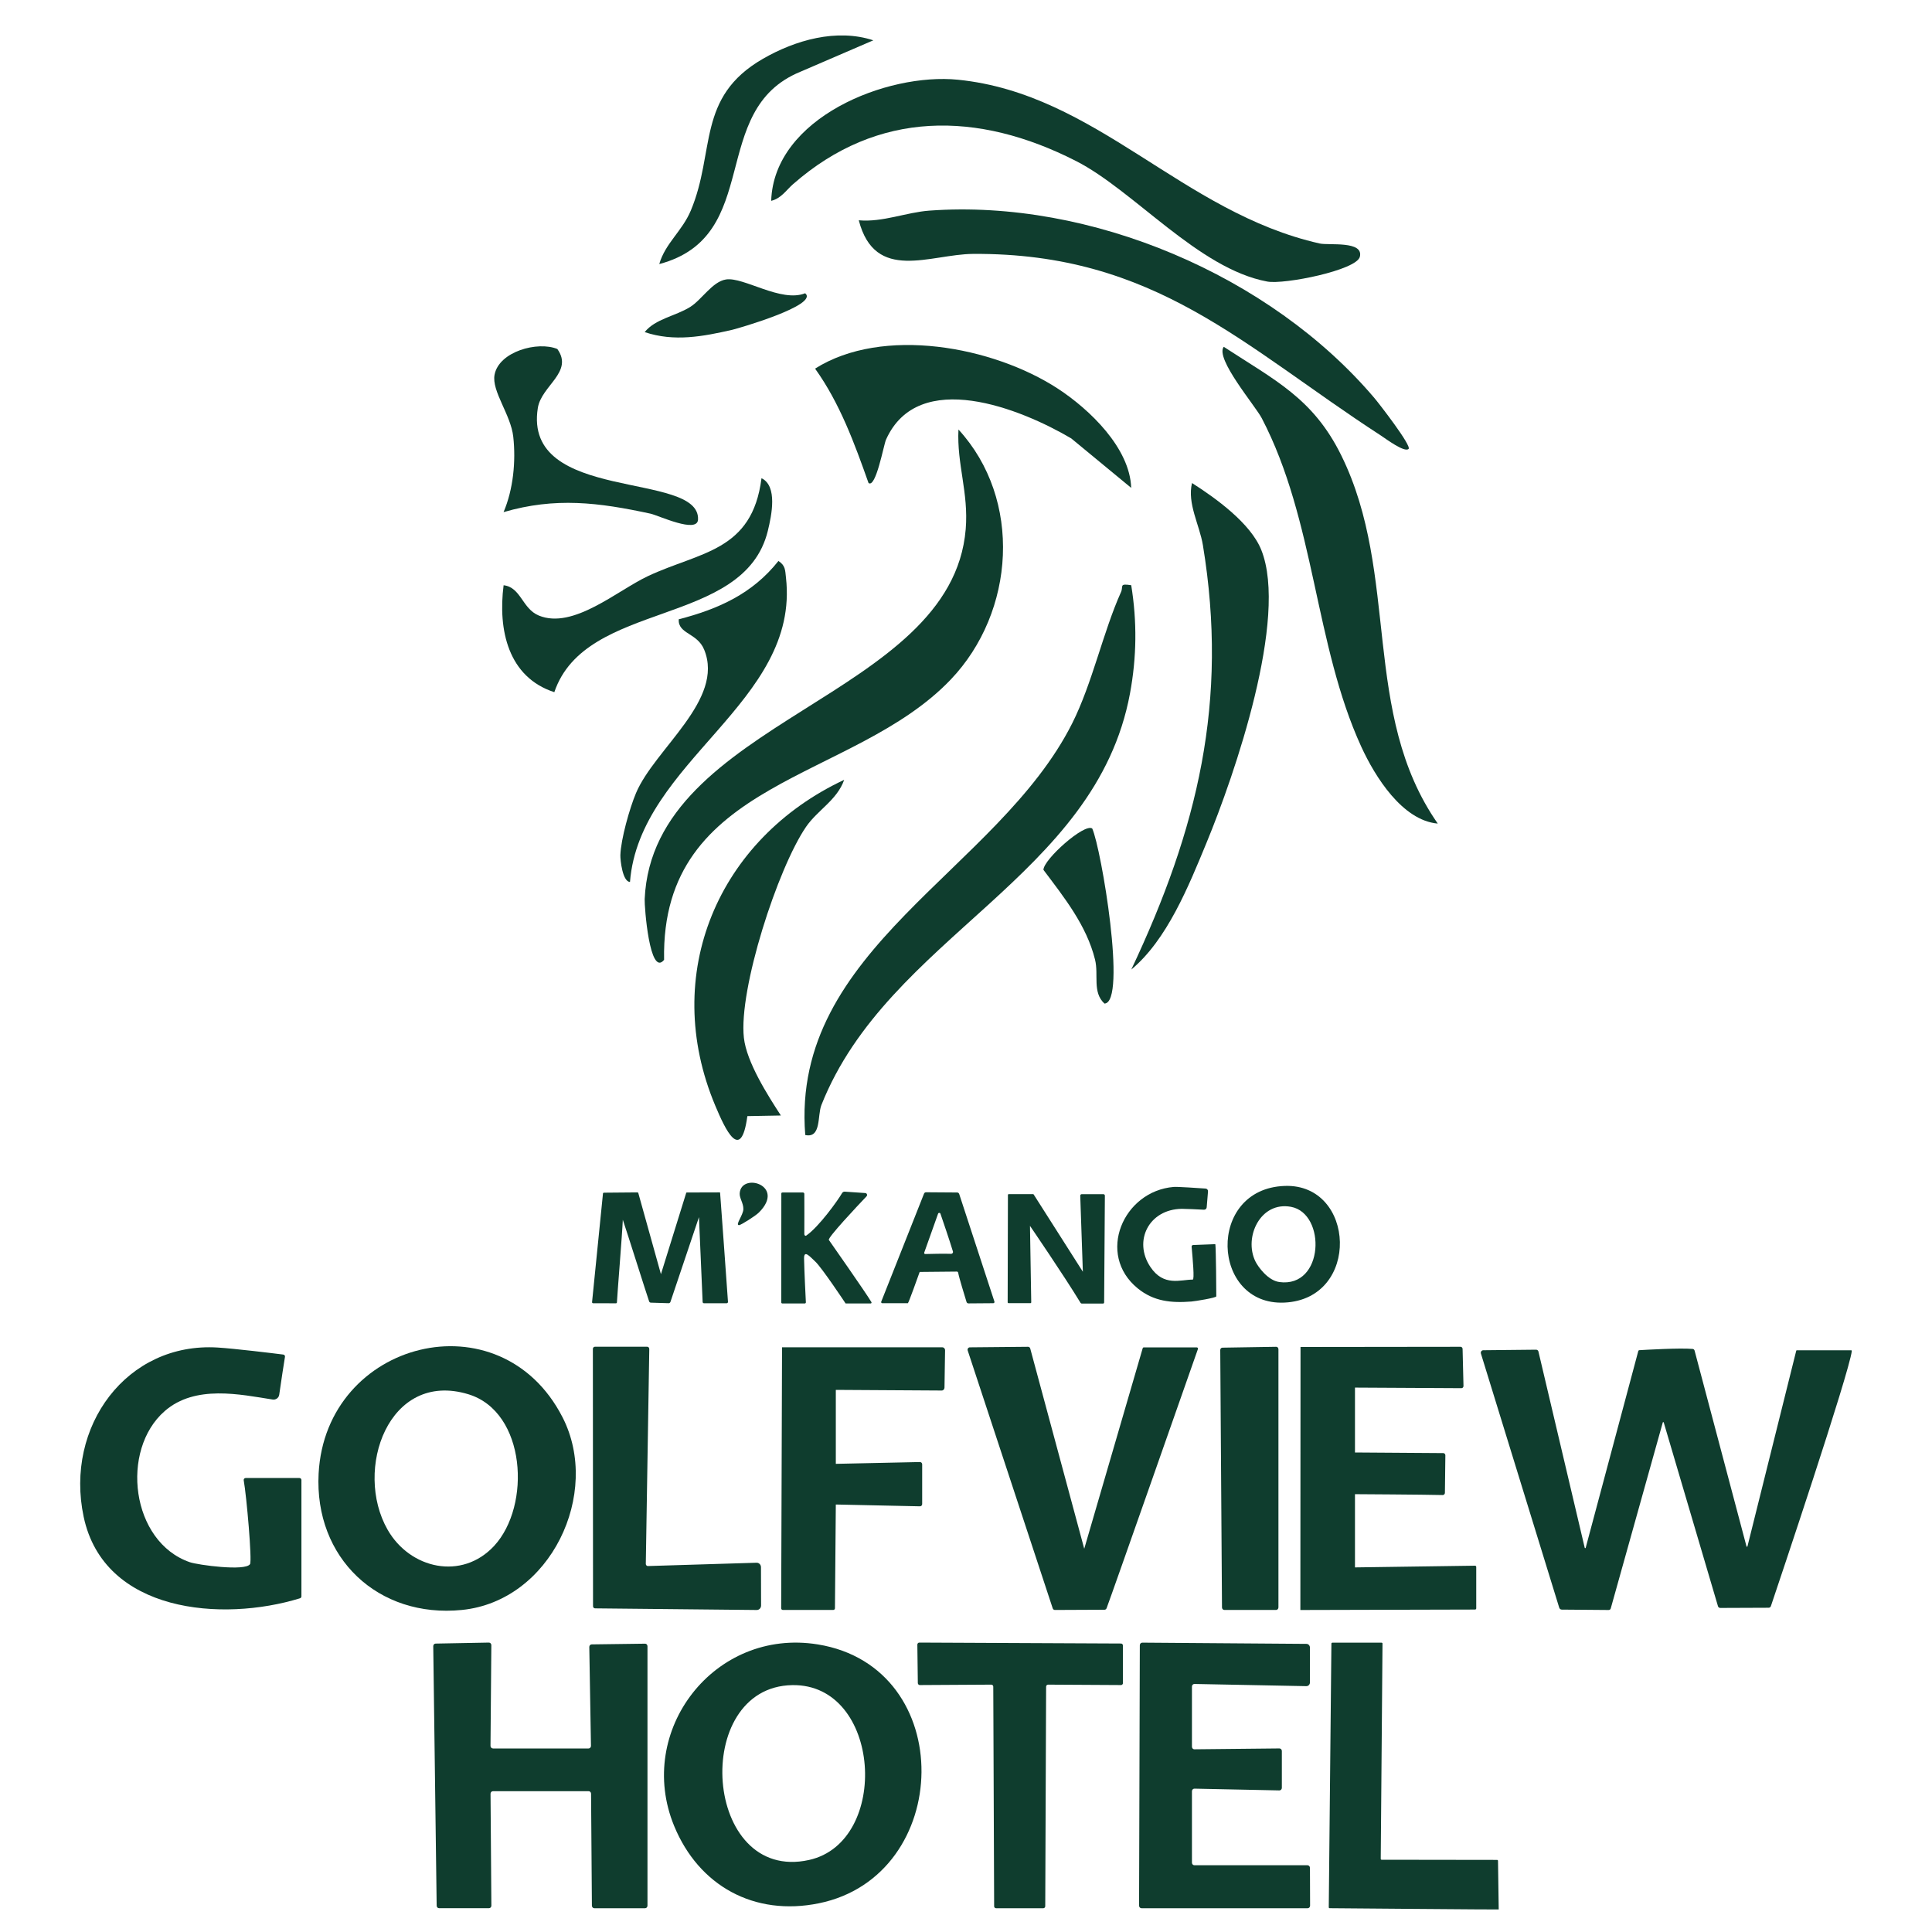
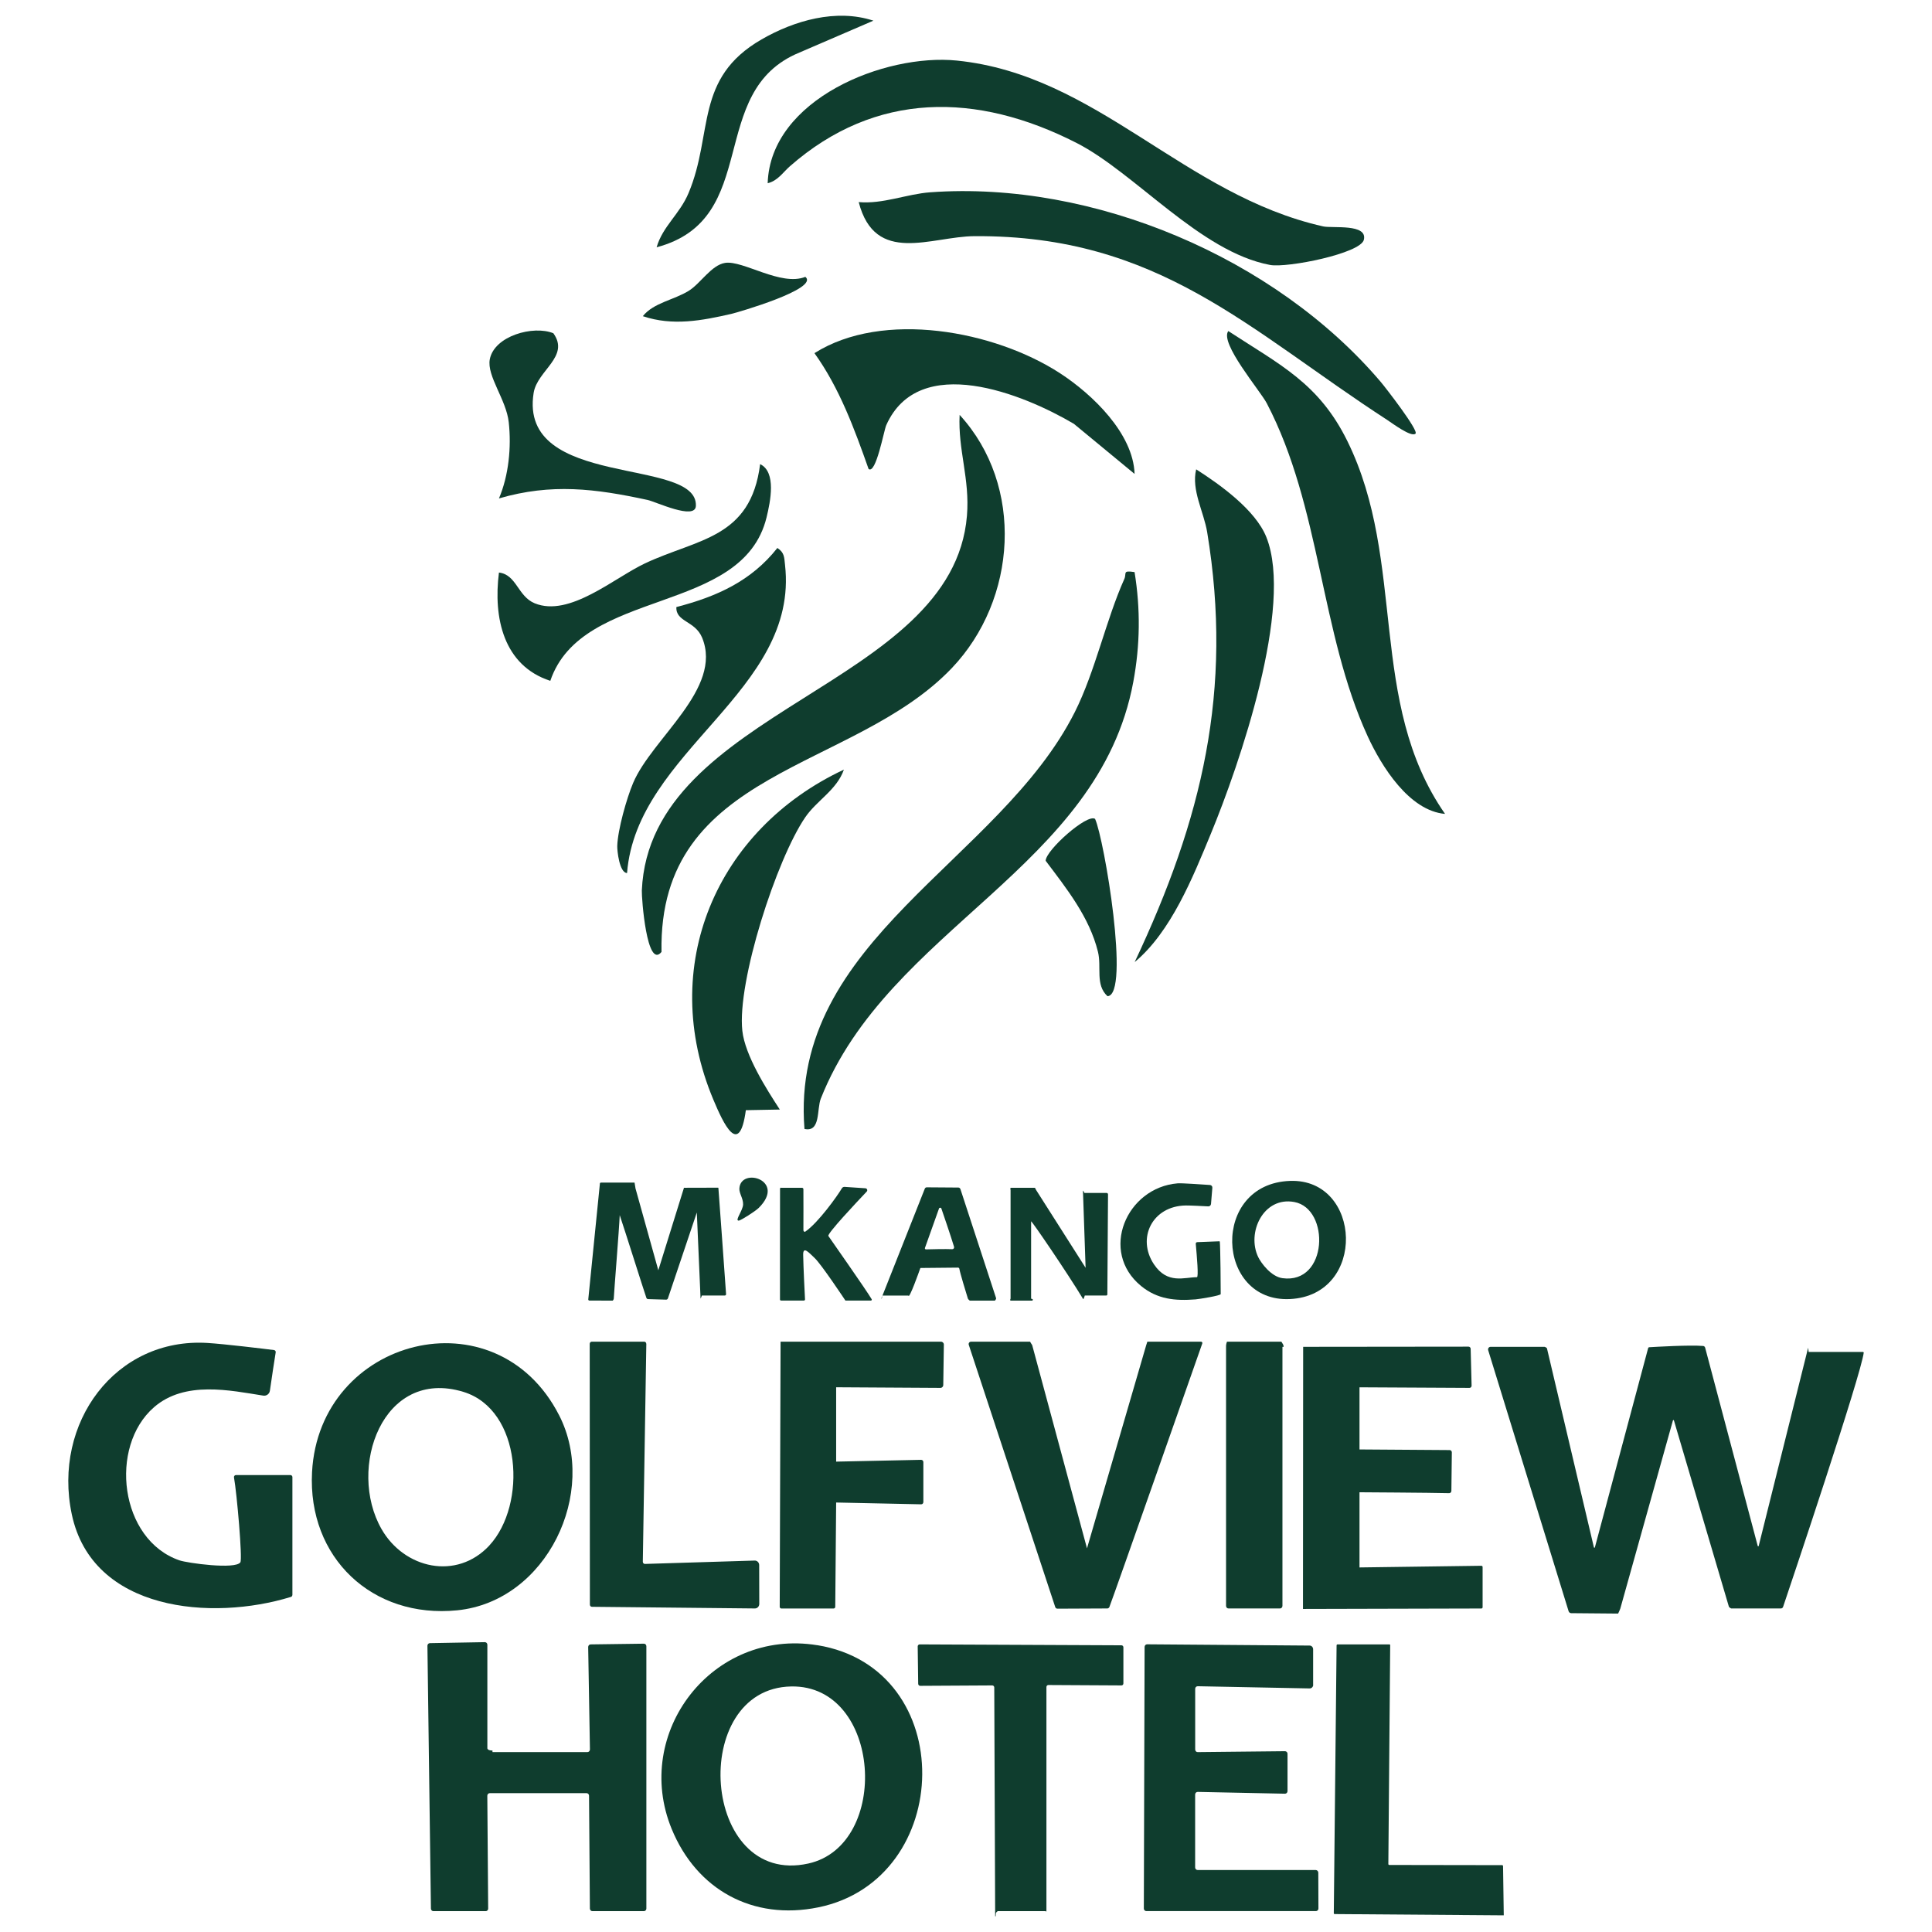
- <svg xmlns="http://www.w3.org/2000/svg" id="Layer_1" data-name="Layer 1" viewBox="0 0 600 600">
+ <svg xmlns="http://www.w3.org/2000/svg" id="Layer_1" data-name="Layer 1" viewBox="0 0 430 430">
  <defs>
    <style>
      .cls-1 {
        fill: #0f3d2e;
      }
    </style>
  </defs>
  <g>
-     <path class="cls-1" d="M206.24,298.09c-4.51,5.53-6.13-16.62-6.03-18.84,2.45-55.83,95.36-62.34,99.7-114.91.94-11.35-2.79-20.15-2.25-30.95,19.92,21.71,17.65,56.63-2.41,77.66-30.29,31.74-90.07,30.75-89.01,87.04Z" />
-     <path class="cls-1" d="M351.31,181.74c1.83,11.29,1.71,22.33-.38,33.61-10.64,57.29-75.03,75.36-95.83,127.81-1.29,3.25.02,10.42-5.02,9.33-4.64-57.94,59.85-81.99,82.91-127.87,6.23-12.39,9.57-28.33,15.15-40.75.81-1.79-.72-2.73,3.16-2.13Z" />
-     <path class="cls-1" d="M246.33,57.15c-2.16,1.9-3.73,4.48-6.83,5.22.82-25.75,35.89-39.84,58.01-37.61,43.1,4.35,69.49,41.21,112.33,50.86,2.82.64,13.7-.92,12.48,4.11-1.01,4.19-23.5,8.69-28.76,7.71-21.41-3.99-41.37-28.24-59.36-37.42-30.57-15.61-61.62-15.87-87.87,7.14Z" />
-     <path class="cls-1" d="M446.51,255.77c-11-.96-19.48-14.56-23.74-23.84-14.57-31.76-14.32-70.25-30.92-102.06-2.04-3.9-14.55-18.51-11.81-22.17,15.94,10.42,27.78,16.01,36.51,33.74,18.27,37.09,6.06,80.06,29.96,114.33Z" />
-     <path class="cls-1" d="M437.44,139.42c-1.26,1.2-7.07-3.16-8.64-4.19-42.59-27.62-70.05-56.73-126.58-56.38-13.28.08-30.47,9.05-35.52-10.44,7.39.68,14.8-2.49,21.94-3,49.99-3.64,105.86,20.09,138.19,58.2,1.38,1.62,11.63,14.84,10.62,15.81Z" />
-     <path class="cls-1" d="M351.33,301.11c20.64-43.75,30.23-83.28,22.24-131.81-1.04-6.29-4.92-12.93-3.38-19.29,7.32,4.67,18.2,12.46,21.52,20.79,8.45,21.17-8.27,69.76-17.03,90.97-5.51,13.35-12.22,30.09-23.36,39.34Z" />
-     <path class="cls-1" d="M351.3,151.51l-18.62-15.36c-15.58-9.2-47.49-22.07-57.53.41-.71,1.59-3.14,15.16-5.42,13.44-4.36-12.31-8.92-24.81-16.6-35.52,21-13.27,55.23-6.92,75.37,6.2,9.88,6.44,22.4,18.44,22.8,30.83Z" />
-     <path class="cls-1" d="M262.16,242.2c-2.2,6.27-8.3,9.41-11.84,14.59-8.8,12.86-20.97,50.41-19.3,65.5.84,7.56,7.37,17.81,11.49,24.14l-10.41.19c-1.99,14.73-6.9,4.06-9.96-3.23-17.17-40.84.87-82.84,40.01-101.2Z" />
-     <path class="cls-1" d="M156.39,181.75c5.42.63,5.74,7.27,10.96,9.42,10.65,4.37,24.28-7.73,33.83-12.23,16.19-7.62,32.43-7.58,35.31-30.43,5.04,2.42,3.16,11.45,1.97,16.34-7.37,30.17-56.54,21.31-66.31,50.11-14.35-4.66-17.53-19.32-15.75-33.2Z" />
-     <path class="cls-1" d="M195.65,273.9c-2.33-.09-3.03-6.85-2.99-8.3.15-4.96,2.87-14.59,4.86-19.31,5.81-13.77,27.55-28.93,21.17-44.53-2.16-5.28-8.15-4.82-7.91-9.43,12.35-3.19,22.92-7.94,30.97-18.12,2.21,1.44,2.08,2.9,2.34,5.18,4.39,38.79-45.5,56.96-48.44,94.51Z" />
-     <path class="cls-1" d="M156.38,159.06c3.02-7.07,3.86-15.77,3.02-23.41-.76-6.91-6.77-14.16-5.81-19.27,1.36-7.2,13.36-10.51,19.49-8,5.15,7.16-4.94,11.38-6.05,18.3-4.73,29.66,50.43,19.47,49.75,34.67-.2,4.46-12.3-1.29-14.77-1.83-16.1-3.48-29.51-5.18-45.64-.47Z" />
-     <path class="cls-1" d="M271.22,12.52l-22.69,9.78c-28.91,11.87-11.27,51.07-43.79,59.71,1.87-6.48,7.09-10.17,9.8-16.63,7.7-18.35,1.68-35.18,22.39-47.12,10.05-5.79,22.87-9.49,34.29-5.74Z" />
-     <path class="cls-1" d="M339.2,257.3c2.8,6.14,10.86,54.11,3.8,54.37-3.83-3.54-1.74-8.87-2.93-13.67-2.63-10.62-9.62-19.34-16.02-27.86,0-3.2,12.74-14.57,15.15-12.84Z" />
-     <path class="cls-1" d="M250.06,91.08c4.34,3.64-20.75,10.9-22.64,11.34-9.08,2.08-18.05,3.8-27.21.72,3.31-4.13,9.52-4.95,14.1-7.79,3.63-2.25,6.92-7.9,11.15-8.56,5.49-.85,17.14,7.29,24.6,4.28Z" />
+     <path class="cls-1" d="M147.23,211.87c-3.27,4.01-4.45-12.06-4.38-13.67,1.78-40.52,69.21-45.25,72.36-83.4.68-8.24-2.02-14.62-1.63-22.46,14.46,15.76,12.81,41.1-1.75,56.37-21.98,23.04-65.37,22.32-64.6,63.17h0Z" />
+     <path class="cls-1" d="M252.52,127.35c1.33,8.19,1.24,16.21-.28,24.39-7.72,41.58-54.46,54.7-69.55,92.76-.94,2.36.01,7.56-3.64,6.77-3.37-42.05,43.44-59.51,60.18-92.81,4.52-8.99,6.95-20.56,11-29.58.59-1.3-.52-1.98,2.29-1.55h0Z" />
+     <path class="cls-1" d="M175.82,36.99c-1.57,1.38-2.71,3.25-4.96,3.79.6-18.69,26.05-28.92,42.1-27.3,31.28,3.16,50.44,29.91,81.53,36.91,2.05.46,9.94-.67,9.06,2.98-.73,3.04-17.06,6.31-20.87,5.6-15.54-2.9-30.03-20.5-43.08-27.16-22.19-11.33-44.72-11.52-63.78,5.18h0Z" />
+     <path class="cls-1" d="M321.62,181.15c-7.98-.7-14.14-10.57-17.23-17.3-10.57-23.05-10.39-50.99-22.44-74.08-1.48-2.83-10.56-13.43-8.57-16.09,11.57,7.56,20.16,11.62,26.5,24.49,13.26,26.92,4.4,58.11,21.74,82.98h0Z" />
+     <path class="cls-1" d="M315.04,96.52c-.91.87-5.13-2.29-6.27-3.04-30.91-20.05-50.84-41.17-91.87-40.92-9.64.06-22.12,6.57-25.78-7.58,5.36.49,10.74-1.81,15.92-2.18,36.28-2.64,76.83,14.58,100.3,42.24,1,1.18,8.44,10.77,7.71,11.47h0Z" />
+     <path class="cls-1" d="M252.54,214.13c14.98-31.75,21.94-60.44,16.14-95.67-.75-4.57-3.57-9.38-2.45-14,5.31,3.39,13.21,9.04,15.62,15.09,6.13,15.37-6,50.63-12.36,66.03-4,9.69-8.87,21.84-16.95,28.55h0Z" />
+     <path class="cls-1" d="M252.52,105.48l-13.51-11.15c-11.31-6.68-34.47-16.02-41.76.3-.52,1.15-2.28,11-3.93,9.75-3.16-8.93-6.47-18.01-12.05-25.78,15.24-9.63,40.09-5.02,54.7,4.5,7.17,4.67,16.26,13.38,16.55,22.38h0Z" />
+     <path class="cls-1" d="M187.82,171.3c-1.6,4.55-6.02,6.83-8.59,10.59-6.39,9.33-15.22,36.59-14.01,47.54.61,5.49,5.35,12.93,8.34,17.52l-7.56.14c-1.44,10.69-5.01,2.95-7.23-2.34-12.46-29.64.63-60.13,29.04-73.45h0Z" />
+     <path class="cls-1" d="M111.05,127.43c3.93.46,4.17,5.28,7.95,6.84,7.73,3.17,17.62-5.61,24.55-8.88,11.75-5.53,23.54-5.5,25.63-22.09,3.66,1.76,2.29,8.31,1.43,11.86-5.35,21.9-41.04,15.47-48.13,36.37-10.42-3.38-12.72-14.02-11.43-24.1h0Z" />
+     <path class="cls-1" d="M139.55,194.31c-1.69-.07-2.2-4.97-2.17-6.02.11-3.6,2.08-10.59,3.53-14.02,4.22-9.99,20-21,15.37-32.32-1.57-3.83-5.92-3.5-5.74-6.84,8.96-2.32,16.64-5.76,22.48-13.15,1.6,1.05,1.51,2.1,1.7,3.76,3.19,28.15-33.02,41.34-35.16,68.6h0Z" />
+     <path class="cls-1" d="M111.04,110.96c2.19-5.13,2.8-11.45,2.19-16.99-.55-5.02-4.91-10.28-4.22-13.99.99-5.23,9.7-7.63,14.15-5.81,3.74,5.2-3.59,8.26-4.39,13.28-3.43,21.53,36.6,14.13,36.11,25.16-.15,3.24-8.93-.94-10.72-1.33-11.69-2.53-21.42-3.76-33.13-.34h0Z" />
+     <path class="cls-1" d="M194.39,4.6l-16.47,7.1c-20.98,8.62-8.18,37.07-31.78,43.34,1.36-4.7,5.15-7.38,7.11-12.07,5.59-13.32,1.22-25.53,16.25-34.2,7.29-4.2,16.6-6.89,24.89-4.17Z" />
+     <path class="cls-1" d="M243.73,182.26c2.03,4.46,7.88,39.27,2.76,39.46-2.78-2.57-1.26-6.44-2.13-9.92-1.91-7.71-6.98-14.04-11.63-20.22,0-2.32,9.25-10.57,11-9.32h0Z" />
+     <path class="cls-1" d="M179.25,61.62c3.15,2.64-15.06,7.91-16.43,8.23-6.59,1.51-13.1,2.76-19.75.52,2.4-3,6.91-3.59,10.23-5.65,2.63-1.63,5.02-5.73,8.09-6.21,3.98-.62,12.44,5.29,17.85,3.11h0Z" />
  </g>
  <g>
    <g>
-       <path class="cls-1" d="M153.08,543h29.7c.42,0,.75-.36.75-.8l-.52-30.72c0-.44.32-.79.74-.8l16.58-.22c.42,0,.75.35.75.79v80.58c0,.43-.34.79-.75.79h-15.76c-.41,0-.74-.35-.75-.78l-.26-34.79c0-.43-.34-.78-.75-.78h-29.72c-.41,0-.75.36-.75.79l.26,34.76c0,.44-.33.79-.75.79h-15.49c-.41,0-.74-.34-.75-.77l-1.06-80.61c0-.43.32-.79.73-.8l16.55-.31c.42,0,.76.35.76.79l-.26,31.29c0,.44.33.79.75.79Z" />
-       <path class="cls-1" d="M406.81,522.5c0,.65-.5,1.16-1.11,1.15l-34.75-.68c-.43-.01-.78.35-.78.8v18.69c0,.45.34.81.76.8l26.4-.27c.42,0,.76.36.76.8v11.44c0,.45-.35.81-.77.8l-26.38-.55c-.42,0-.77.35-.77.8v22.19c0,.44.34.8.76.8h35.13c.42,0,.75.36.76.8l.04,11.75c0,.44-.34.8-.76.8h-51.59c-.42,0-.76-.36-.76-.8l.23-80.88c0-.44.34-.8.76-.8l50.99.38c.6,0,1.08.52,1.08,1.15v10.83Z" />
-       <path class="cls-1" d="M308.74,591.98l-.27-68.16c0-.35-.27-.64-.61-.64l-22.21.13c-.33,0-.6-.28-.61-.63l-.15-11.91c0-.36.27-.65.61-.65l62.64.29c.33,0,.6.29.6.64v11.62c.01.35-.26.64-.6.64l-22.65-.13c-.33,0-.61.28-.61.64l-.27,68.16c0,.35-.27.64-.6.64h-14.68c-.33,0-.6-.28-.6-.64Z" />
-       <path class="cls-1" d="M429.35,510.43l-.55,66.84c0,.16.12.29.28.29l35.86.05c.15,0,.27.13.28.29l.22,15.1c0,.06-48.4-.36-52.51-.39-.15,0-.28-.13-.27-.29l.82-81.88c0-.16.13-.29.28-.29h15.32c.15,0,.28.13.28.29Z" />
-       <path class="cls-1" d="M253.99,510.69c-32.18-5.22-56.77,26.87-44.63,56.37,7.65,18.6,24.86,28.13,44.97,24.02,41.77-8.53,43.27-73.32-.34-80.39ZM251.26,577.63c-32.91,7.3-36.84-53.75-5.23-54.3,27.71-.49,30.58,48.68,5.23,54.3Z" />
+       <path class="cls-1" d="M109.6,389.96h21.14c.31,0,.56-.27.56-.59l-.39-22.79c0-.33.24-.59.55-.59l11.85-.16c.31,0,.55.25.55.57v58.39c0,.31-.25.57-.55.57h-11.47c-.3,0-.54-.25-.55-.57l-.19-25.13c0-.31-.25-.56-.54-.56h-21.56c-.3,0-.54.26-.54.57l.19,25.12c0,.32-.24.57-.54.57h-11.65c-.3,0-.55-.25-.55-.56l-.78-58.51c0-.31.24-.57.54-.58l12.24-.22c.31,0,.56.25.56.57v22.98s-.11.57,1.14.57v.35Z" />
+       <path class="cls-1" d="M292.28,374.96c0,.47-.36.84-.8.83l-24.91-.49c-.31,0-.56.25-.56.58v13.5c0,.33.25.59.56.58l19.43-.2c.31,0,.56.26.56.58v8.3c0,.33-.26.59-.57.58l-19.42-.4c-.31,0-.57.25-.57.58v16.23c0,.32.25.58.57.58h26.27c.31,0,.56.26.57.58l.03,7.98c0,.32-.25.58-.56.58h-37.74c-.31,0-.56-.26-.56-.58l.17-58.22c0-.32.25-.58.56-.58l36.18.28c.43,0,.77.38.77.83v7.86h0Z" />
+       <path class="cls-1" d="M221.49,426.5l-.2-50.93c0-.24-.2-.45-.44-.45l-16.05.09c-.24,0-.43-.2-.44-.44l-.11-8.33c0-.25.2-.45.44-.45l44.91.2c.24,0,.43.2.43.44v8.05c0,.24-.19.44-.43.44l-16.26-.09c-.24,0-.44.19-.44.44v49.7s.04.46-.2.19h-10.65c-.24.28-.44.08-.44,1.14h-.13Z" />
+       <path class="cls-1" d="M309.41,366.19l-.41,48.68c0,.12.09.21.21.21l25.12.04c.11,0,.19.09.2.21l.16,10.96s-34.7-.26-37.64-.28c-.11,0-.2-.09-.19-.21l.62-59.6c0-.12.1-.21.21-.21h11.53c.11,0,.21.09.21.21h0Z" />
+       <path class="cls-1" d="M181.89,366.17c-23.36-3.79-41.2,19.5-32.39,40.91,5.55,13.5,18.04,20.42,32.64,17.43,30.32-6.19,31.41-53.22-.25-58.35ZM179.91,414.76c-23.89,5.3-26.74-39.01-3.8-39.41,20.11-.36,22.19,35.33,3.8,39.41Z" />
    </g>
    <g>
-       <path class="cls-1" d="M477.78,419.75l14.37,60.93c.04.16.26.16.3,0l16.33-61.08c.04-.16.18-.28.35-.29,1.86-.11,12.46-.74,16.53-.39.29.02.53.23.61.53,1.43,5.39,14.54,54.86,16.12,60.79.04.16.26.15.3,0l15.15-60.77c.02-.07.08-.12.15-.12h16.95c.1,0,.17.09.16.18-.77,6.81-22.95,72.79-25.13,79.26-.1.31-.38.51-.7.51l-15.03.06c-.33,0-.62-.22-.71-.54l-16.84-57.06c-.04-.15-.26-.15-.3,0l-16.15,57.73c-.08.31-.35.52-.66.51l-14.56-.12c-.36,0-.68-.25-.79-.6l-24.32-78.93c-.15-.5.21-1.01.71-1.02l16.43-.17c.35,0,.66.24.74.6Z" />
-       <path class="cls-1" d="M93.61,495.77c0,.27-.18.51-.44.59-24.18,7.45-60.88,4.5-67.19-25.31-5.94-28.03,13.38-54.31,41.63-52.56,5.3.33,17.1,1.77,20.36,2.18.35.04.59.36.53.71-.31,1.92-1.24,7.82-1.78,11.74-.13.99-1.05,1.67-2.03,1.52-10.11-1.58-24.04-4.67-33.51,3.56-13.93,12.11-10.53,40.64,7.78,46.96,2.43.84,17.25,2.88,18.69.59.67-1.07-1.07-21.12-1.96-26.02-.07-.38.22-.72.61-.72h16.69c.34,0,.62.28.62.62v36.15Z" />
-       <path class="cls-1" d="M403.84,499.99l.05-81.67,49.7-.06c.34,0,.62.29.63.65l.28,11.52c0,.38-.28.68-.64.68l-33.06-.18v20.15l27.41.19c.37,0,.67.32.66.71l-.14,11.63c0,.39-.31.7-.68.69-5.79-.15-27.25-.27-27.25-.27v22.74l37.29-.53c.2,0,.37.17.37.38v12.86c0,.21-.16.38-.37.38l-54.27.14Z" />
-       <path class="cls-1" d="M319.27,418.26c.32,0,.6.22.68.54,1.43,5.35,16.77,62.18,16.77,62.18l18.15-62.26c.05-.17.19-.28.36-.28h16.43c.26,0,.45.27.36.53-2.37,6.75-26.63,75.92-28.36,80.48-.11.28-.36.47-.65.47l-15.41.07c-.3,0-.57-.2-.67-.5l-26.4-80.08c-.16-.48.18-.98.66-.98l18.09-.17Z" />
-       <path class="cls-1" d="M293.5,419.34l-.18,11.61c0,.49-.39.89-.86.89l-32.89-.2v22.97l26.13-.56c.38,0,.69.31.69.71v12.33c0,.4-.31.72-.69.71l-26.13-.56-.27,32.22c0,.29-.23.52-.5.52h-15.7c-.28,0-.5-.24-.5-.53l.27-81.03h49.77c.48,0,.87.41.86.91Z" />
-       <path class="cls-1" d="M201.64,418.93l-1.08,66.74c0,.38.29.69.66.68l33.74-1.03c.75-.02,1.37.61,1.37,1.39l.03,11.89c0,.78-.6,1.41-1.35,1.4l-50.21-.51c-.35,0-.63-.3-.63-.67l-.05-79.91c0-.37.29-.67.64-.67h16.23c.36,0,.65.31.64.68Z" />
-       <path class="cls-1" d="M397.03,418.97v80.22c0,.44-.34.8-.76.8h-16.01c-.42,0-.76-.35-.76-.79l-.54-79.95c0-.39.3-.71.67-.72l16.7-.27c.38,0,.69.32.69.71Z" />
-       <path class="cls-1" d="M174.71,440.17c-19.32-37.79-73.58-23.9-75.76,17.46-1.38,26.19,18.47,44.99,44.54,42.35,27.49-2.78,43.3-36.18,31.22-59.82ZM153.44,480.11c-10.01,10.78-26.11,7.14-33.07-5.05-10.61-18.58.3-49.6,25.09-42.06,17.96,5.47,19.57,34.63,7.98,47.11Z" />
+       <path class="cls-1" d="M344.32,300.17l10.43,44.22c.03.12.19.12.22,0l11.85-44.33c.03-.12.13-.2.25-.21,1.35-.08,9.04-.54,12-.28.21.01.38.17.44.38,1.04,3.91,10.55,39.82,11.7,44.12.03.12.19.11.22,0l11-44.11c.01-.05.11.94.11.94h12.15s.07.07.12.12c-.53,4.8-16.39,51.99-17.95,56.61-.07.22-.27.36-.5.36h-11.06s-.45-.2-.52-.44l-12.22-41.41c-.03-.11-.19-.11-.22,0l-11.72,41.9c-.06.22-.48,1.09-.48,1.09l-10.44-.09c-.26,0-.5-.18-.58-.44l-17.9-58.09c-.11-.37.15-.74.52-.75h12.05s.48.15.54.41h0Z" />
+       <path class="cls-1" d="M65.07,354.99c0,.2-.13.37-.32.43-17.55,5.41-44.19,3.27-48.77-18.37-4.31-20.34,9.71-39.42,30.22-38.15,3.85.24,12.41,1.28,14.78,1.58.25.03.43.26.38.52-.22,1.39-.9,5.68-1.29,8.52-.09.72-.76,1.21-1.47,1.1-7.34-1.15-17.45-3.39-24.32,2.58-10.11,8.79-7.64,29.5,5.65,34.08,1.76.61,12.52,2.09,13.57.43.49-.78-.78-15.31-1.42-18.88-.05-.28.16-.53.44-.53h12.11c.25,0,.45.2.45.45v26.24h0Z" />
+       <path class="cls-1" d="M290,358.08l.04-58.32,36.81-.04c.25,0,.46.21.47.46l.21,8.23c0,.27-.21.49-.47.49l-24.48-.13v13.83l20.07.14c.27,0,.49.24.48.52l-.1,8.56c0,.29-.23.52-.5.51-4.24-.11-19.95-.2-19.95-.2v16.73l27.13-.37c.15,0,.27.12.27.27v8.97c0,.15-.12.27-.27.27l-39.71.1h.01Z" />
+       <path class="cls-1" d="M229.27,298.62c.23.47.44.63.49.86,1.04,3.88,12.17,45.13,12.17,45.13l13.17-45.19c.04-.12.26-.8.26-.8h11.97c.19,0,.33.2.26.39-1.73,4.92-19.4,55.32-20.67,58.64-.08.2-.26.34-.47.34l-11.1.05c-.22,0-.42-.15-.49-.36l-19.24-58.35c-.12-.35.13-.71.48-.71h13.17,0Z" />
+       <path class="cls-1" d="M210.07,299.29l-.13,8.96c0,.36-.28.65-.62.65l-23.22-.14v16.55l18.91-.4c.28,0,.5.22.5.51v8.88c0,.29-.22.52-.5.51l-18.91-.4-.2,23.22c0,.21-.17.37-.36.37h-11.64c-.2,0-.36-.17-.36-.39l.19-58.99h35.73c.34,0,.62.3.62.66h0Z" />
+       <path class="cls-1" d="M143.85,299.12l-.78,48.47c0,.28.21.5.48.49l24.43-.75c.54-.01.99.44.99,1.01l.02,8.63c0,.57-.43,1.02-.98,1.02l-36.27-.37c-.25,0-.45-.22-.45-.49l-.04-58.03c0-.27.21-.49.46-.49h11.67c.26,0,.47.23.46.49h0Z" />
+       <path class="cls-1" d="M285.43,299.76v57.65c0,.32-.24.58-.54.58h-11.47c-.3,0-.54-.25-.54-.57v-57.61s-.06-.52.2-1.19h12.12c.28.47.5.7.5,1.14h-.27Z" />
+       <path class="cls-1" d="M124.44,314.99c-14.02-27.43-53.4-17.35-54.99,12.67-1,19.01,13.41,32.65,32.33,30.74,19.95-2.02,31.43-26.26,22.66-43.42h0ZM108.91,343.98c-7.27,7.82-18.95,5.18-24-3.67-7.7-13.49.22-36,18.21-30.53,13.04,3.97,14.2,25.13,5.79,34.19Z" />
    </g>
    <g>
-       <path class="cls-1" d="M198.23,370.51l7.03,25.2,7.85-25.25c.02-.07.09-.12.16-.12l10.27-.03s.09.04.09.08c.1.85,2.17,30.01,2.45,33.91.02.23-.17.43-.4.43h-7.07c-.22,0-.39-.17-.4-.39l-1.14-26.35s-7.88,23.37-8.86,26.33c-.08.25-.32.41-.58.4l-5.5-.17c-.25,0-.46-.16-.54-.4-.99-2.85-6.5-20.43-8.17-25.35-.18,4.44-1.71,23.06-1.83,25.66,0,.17-.15.3-.31.29l-7.1-.02c-.18,0-.33-.16-.31-.34.3-3.08,3.1-30.85,3.39-33.74.01-.14.13-.24.27-.25l10.43-.09c.12,0,.23.08.27.2Z" />
-       <path class="cls-1" d="M321.06,371.02l15.23,23.93-.81-23.62c0-.26.2-.47.46-.47h6.73c.25,0,.46.21.46.46l-.23,33.16c0,.2-.16.36-.36.36-1.18,0-4.97,0-6.51,0-.2,0-.39-.1-.49-.28-5.05-8.33-15.67-23.86-15.67-23.86l.39,23.73c0,.16-.12.28-.28.28h-6.76c-.15,0-.28-.13-.28-.28l.08-33.33c0-.14.12-.26.26-.26h7.49c.12,0,.23.06.3.16Z" />
-       <path class="cls-1" d="M243.03,370.34h6.33c.24,0,.43.19.43.43,0,1.98.04,10.27,0,12.54,0,.3.32.6.57.43,3.94-2.69,9.84-10.95,11.16-13.22.17-.3.5-.46.84-.44l6.35.43c.51.03.76.65.4,1.02-2.95,3.1-12.15,12.88-11.7,13.55.13.2,11.57,16.49,13.22,19.31.11.18-.03.41-.24.41h-7.78s-7.41-11.18-9.44-13.03c-1.56-1.43-3.51-3.81-3.46-.92.07,3.82.47,11.84.56,13.6,0,.19-.14.35-.33.35h-6.98c-.18,0-.33-.15-.33-.33.02-3.21.02-28.48.02-33.3,0-.47-.1-.82.37-.82Z" />
-       <path class="cls-1" d="M375.16,369.99l-.41,4.96c-.04.44-.41.76-.85.74-1.7-.09-5.65-.29-6.86-.28-10.29.13-15.15,10.02-9.79,18.03,4.15,6.21,9.36,3.95,13.17,3.95.57,0,0-6.23-.35-10.22-.02-.28.18-.51.46-.52l6.79-.26c.07,0,.12.04.13.11.18,1.67.3,14.73.28,16.08,0,.48-6.67,1.54-7.72,1.62-6.27.49-11.71-.03-16.69-4.09-12.93-10.55-4.54-30.21,11.21-31.5,1.1-.09,7.58.35,9.88.51.45.03.78.42.74.87Z" />
-       <path class="cls-1" d="M229.5,380.48c-1.26,0,1.32-3.12,1.36-4.97s-1.24-3.41-1.14-4.91c.43-6.65,14.44-2.52,5.98,5.94-1.11,1.11-5.64,3.95-6.2,3.95Z" />
-       <path class="cls-1" d="M399,368.3c-24.46.84-22.89,37.31-.08,36.23,23.72-1.13,22.1-36.99.08-36.23ZM397.28,398.14c-3.51-.48-6.56-4.69-7.4-6.4-3.68-7.5,1.54-18.72,11.05-16.95,10.99,2.04,10.36,25.27-3.65,23.36Z" />
-       <path class="cls-1" d="M297.86,370.76c-.09-.25-.33-.42-.59-.42-1.62-.02-7.27-.07-9.69-.07-.27,0-.51.17-.61.42l-13.3,33.57c-.09.22.08.46.32.46h7.96c.21,0,3.29-8.66,3.63-9.62.02-.05.07-.09.12-.09.95-.02,9.54-.09,11.44-.11.22,0,.4.15.43.36.26,1.5,2.09,7.43,2.6,9.09.08.26.32.43.59.43l7.72-.06c.25,0,.43-.25.35-.49l-10.96-33.48ZM287.34,389.45c-.23,0-.39-.21-.32-.43l4.31-12.1c.12-.34.61-.34.73,0,.81,2.35,2.8,8.17,3.88,11.73.12.38-.18.76-.58.74-2.04-.09-6.57.02-8.03.06Z" />
+       <path class="cls-1" d="M141.42,264.43l5.1,18.29,5.7-18.33c.01-.05.12-.03.12-.03l7.49-.02s.06.03.06.06c.07.59,1.51,20.92,1.71,23.64.01.16-.12.3-.28.3h-5.11s-.28.8-.29.64l-.83-19.12s-5.72,16.96-6.43,19.11c-.06.18-.23.3-.42.29l-3.99-.12c-.18,0-.33-.12-.39-.29-.72-2.07-4.72-14.83-5.93-18.4-.13,3.22-1.24,16.74-1.33,18.62,0,.12-.22.41-.22.41l-5.21-.02c-.14,0-.25-.12-.24-.26.23-2.35,2.37-23.59,2.59-25.8,0-.11.1-.18.21-.19h7.5s.17,1.12.2,1.21h0Z" />
+       <path class="cls-1" d="M230.57,264.8l11.05,17.37-.59-17.14c0-.19.33.48.33.48h4.94c.17,0,.31.14.31.31l-.15,22.28c0,.13-.11.24-.24.24h-4.78s-.28.93-.36.8c-3.67-6.05-11.37-17.32-11.59-17.32v17.22c.5.12.41.2.3.44h-4.91c-.11-.23.04-.44.04-.44v-24.19s-.1-.19,0-.49h5.44c.09.3.17.35.22.42h0Z" />
+       <path class="cls-1" d="M173.89,264.36h4.61c.17,0,.31.14.31.31,0,1.44.03,7.49,0,9.14,0,.22.23.44.42.31,2.87-1.96,7.18-7.99,8.14-9.64.12-.21.36-.33.61-.32l4.63.31c.37.02.55.47.29.74-2.15,2.26-8.86,9.39-8.53,9.88.09.15,8.45,12.04,9.64,14.08.08.13-.02.29-.18.29h-5.67s-5.4-8.15-6.88-9.5c-1.14-1.04-2.56-2.78-2.52-.67.05,2.78.34,8.63.41,9.91,0,.14-.1.26-.24.26h-5.09c-.13,0-.24-.1-.24-.24.01-2.32.01-20.76.01-24.28,0-.34-.07-.6.27-.6h0Z" />
+       <path class="cls-1" d="M269.83,264.36l-.3,3.6c-.03.32-.3.56-.61.54-1.23-.07-4.1-.21-4.98-.2-7.47.09-11,7.27-7.11,13.09,3.01,4.51,6.79,2.87,9.56,2.87.41,0,0-4.53-.25-7.43-.02-.2.13-.36.33-.37l4.93-.19.09.07c.13,1.18.22,10.7.2,11.68,0,.35-4.84,1.12-5.6,1.18-4.55.36-8.5-.02-12.11-2.97-9.38-7.66-3.3-21.93,8.14-22.86.8-.07,5.5.25,7.17.37.33.02.57.3.54.63h0Z" />
+       <path class="cls-1" d="M164.4,271.67c-.91,0,.96-2.26.99-3.61s-.9-2.47-.83-3.56c.31-4.83,10.48-1.83,4.34,4.31-.81.81-4.09,2.87-4.5,2.87h0Z" />
+       <path class="cls-1" d="M287.14,262.83c-17.75.61-16.61,27.08-.06,26.3,17.22-.82,16.04-26.85.06-26.3ZM285.43,284.48c-2.55-.35-4.76-3.4-5.37-4.65-2.67-5.44,1.12-13.59,8.02-12.3,7.98,1.48,7.52,18.34-2.65,16.95h0Z" />
+       <path class="cls-1" d="M213.73,264.61c-.07-.18-.24-.3-.43-.3-1.18-.01-5.28-.05-7.03-.05-.2,0-.37.12-.44.3l-9.65,24.37c-.07.16.06.33.23-.58h5.78c.15.92,2.39-5.37,2.63-6.07.01-.04.05-.07.09-.07.69-.01,6.92-.07,8.3-.08.16,0,.29.11.31.26.19,1.09,1.52,5.39,1.89,6.6.06.19.23.31.43.49h5.6c.18-.23.31-.41.25-.58l-7.95-24.3h0ZM206.09,278.07c-.17,0-.28-.15-.23-.31l3.13-8.78c.09-.25.44-.25.53,0,.59,1.71,2.03,5.93,2.82,8.51.08.28-.12.55-.41.54-1.47-.07-4.78.01-5.84.04h0Z" />
    </g>
  </g>
</svg>
